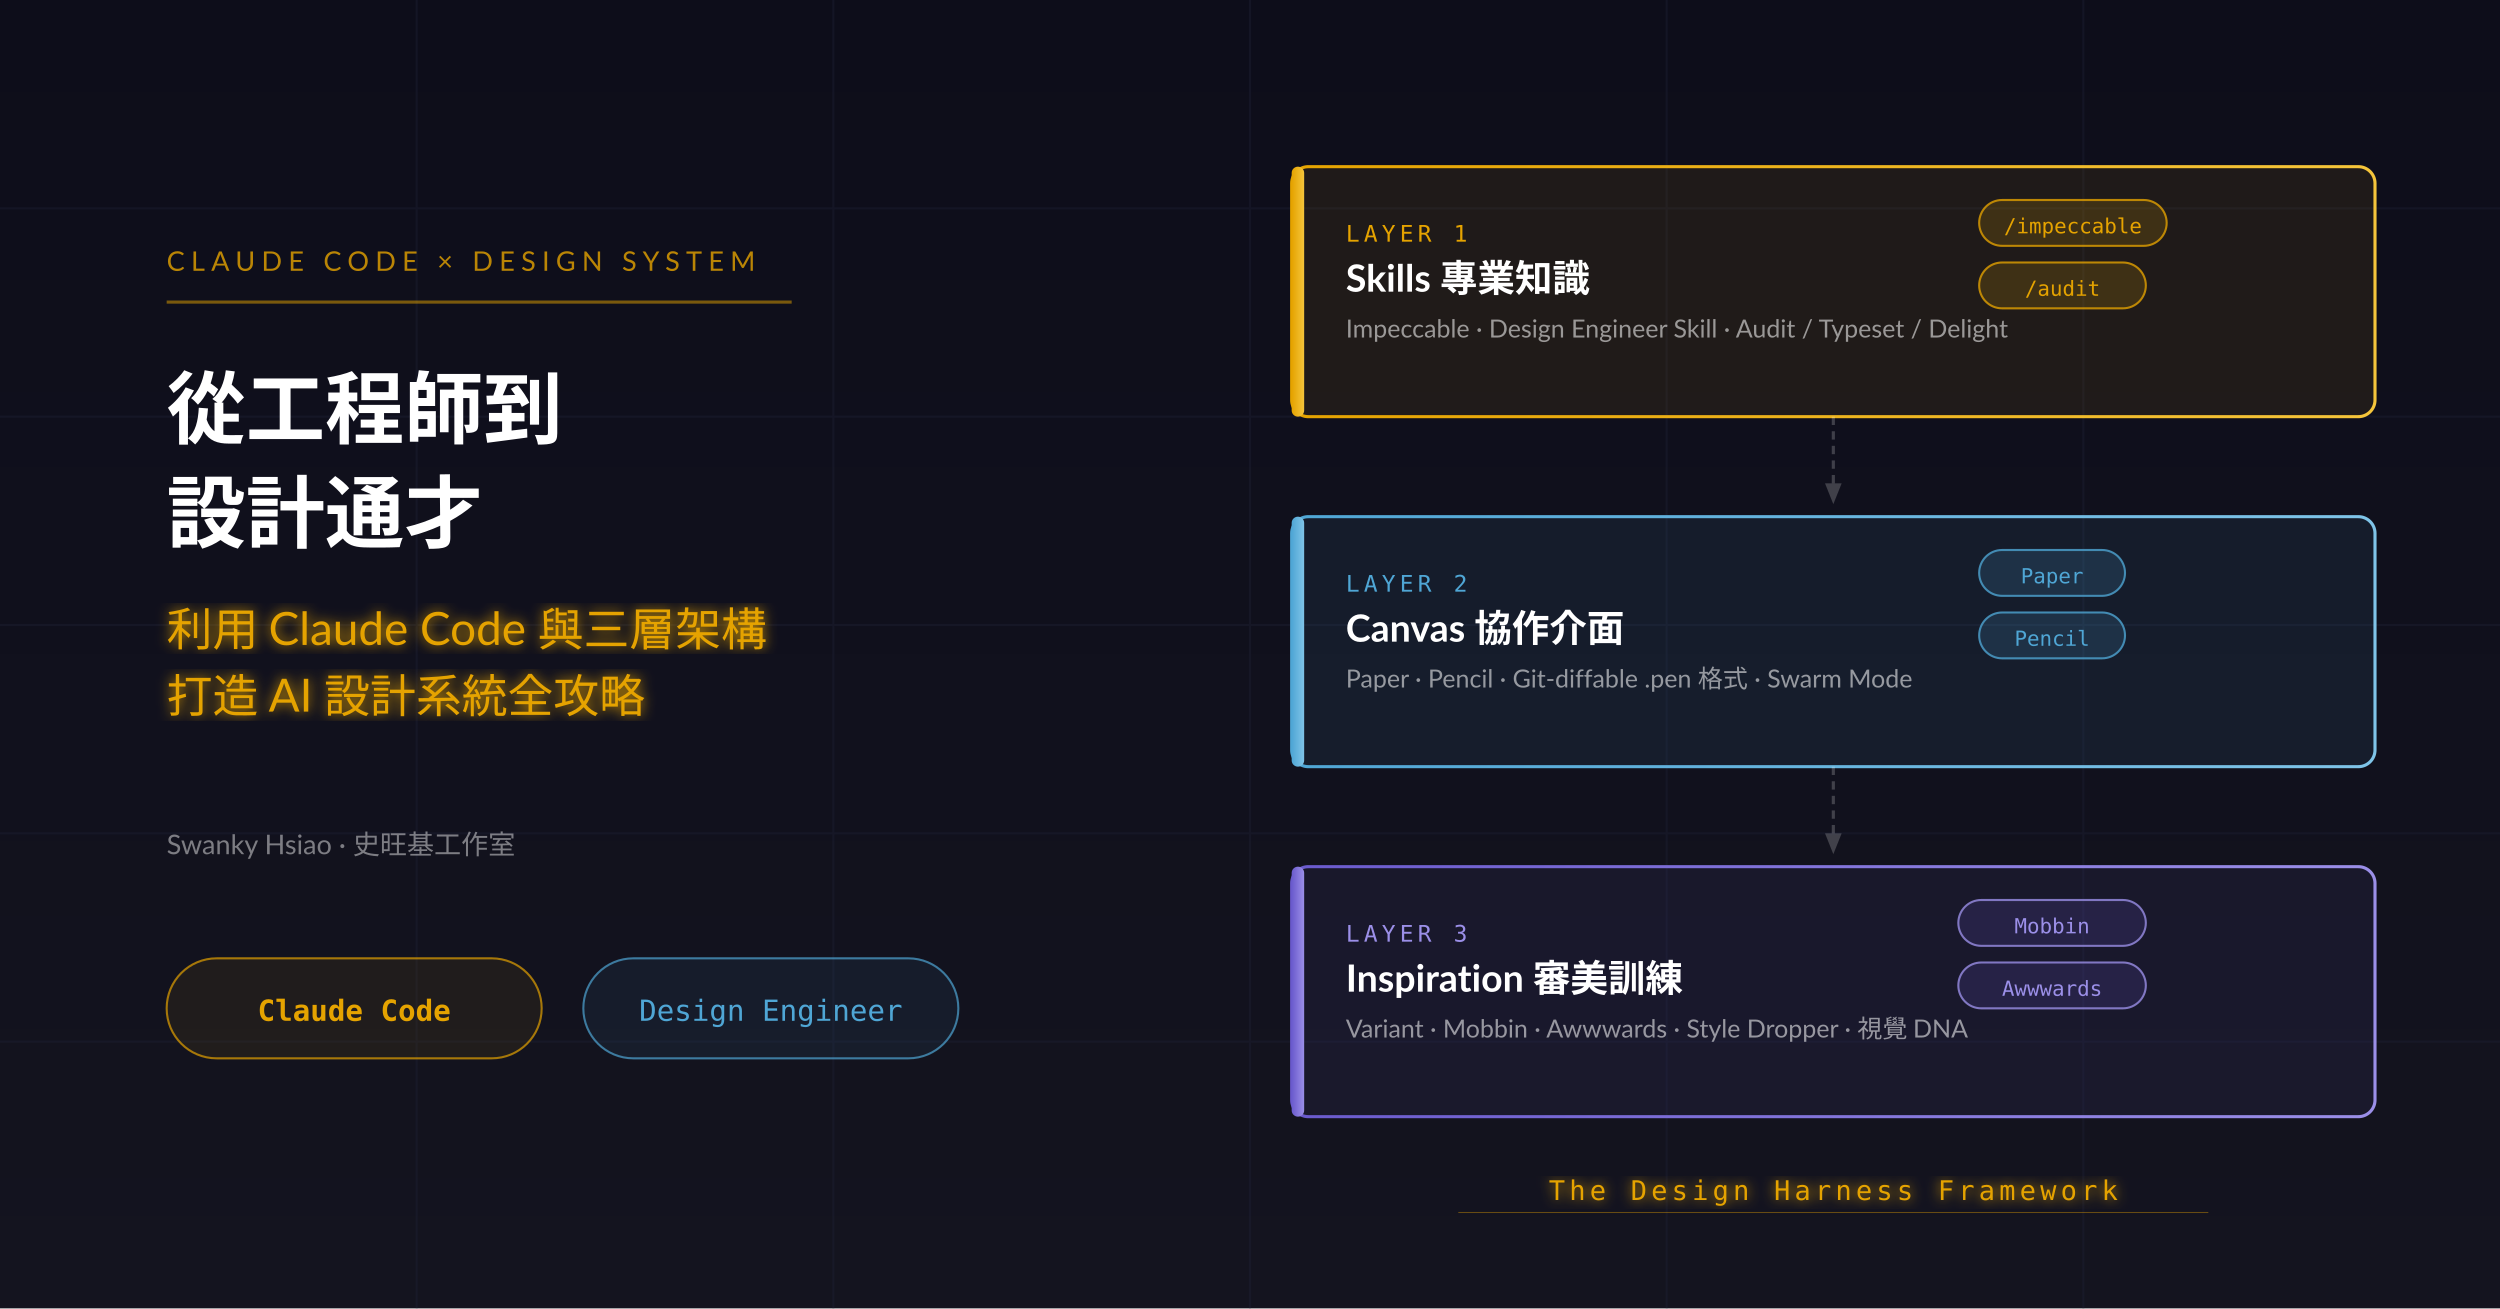
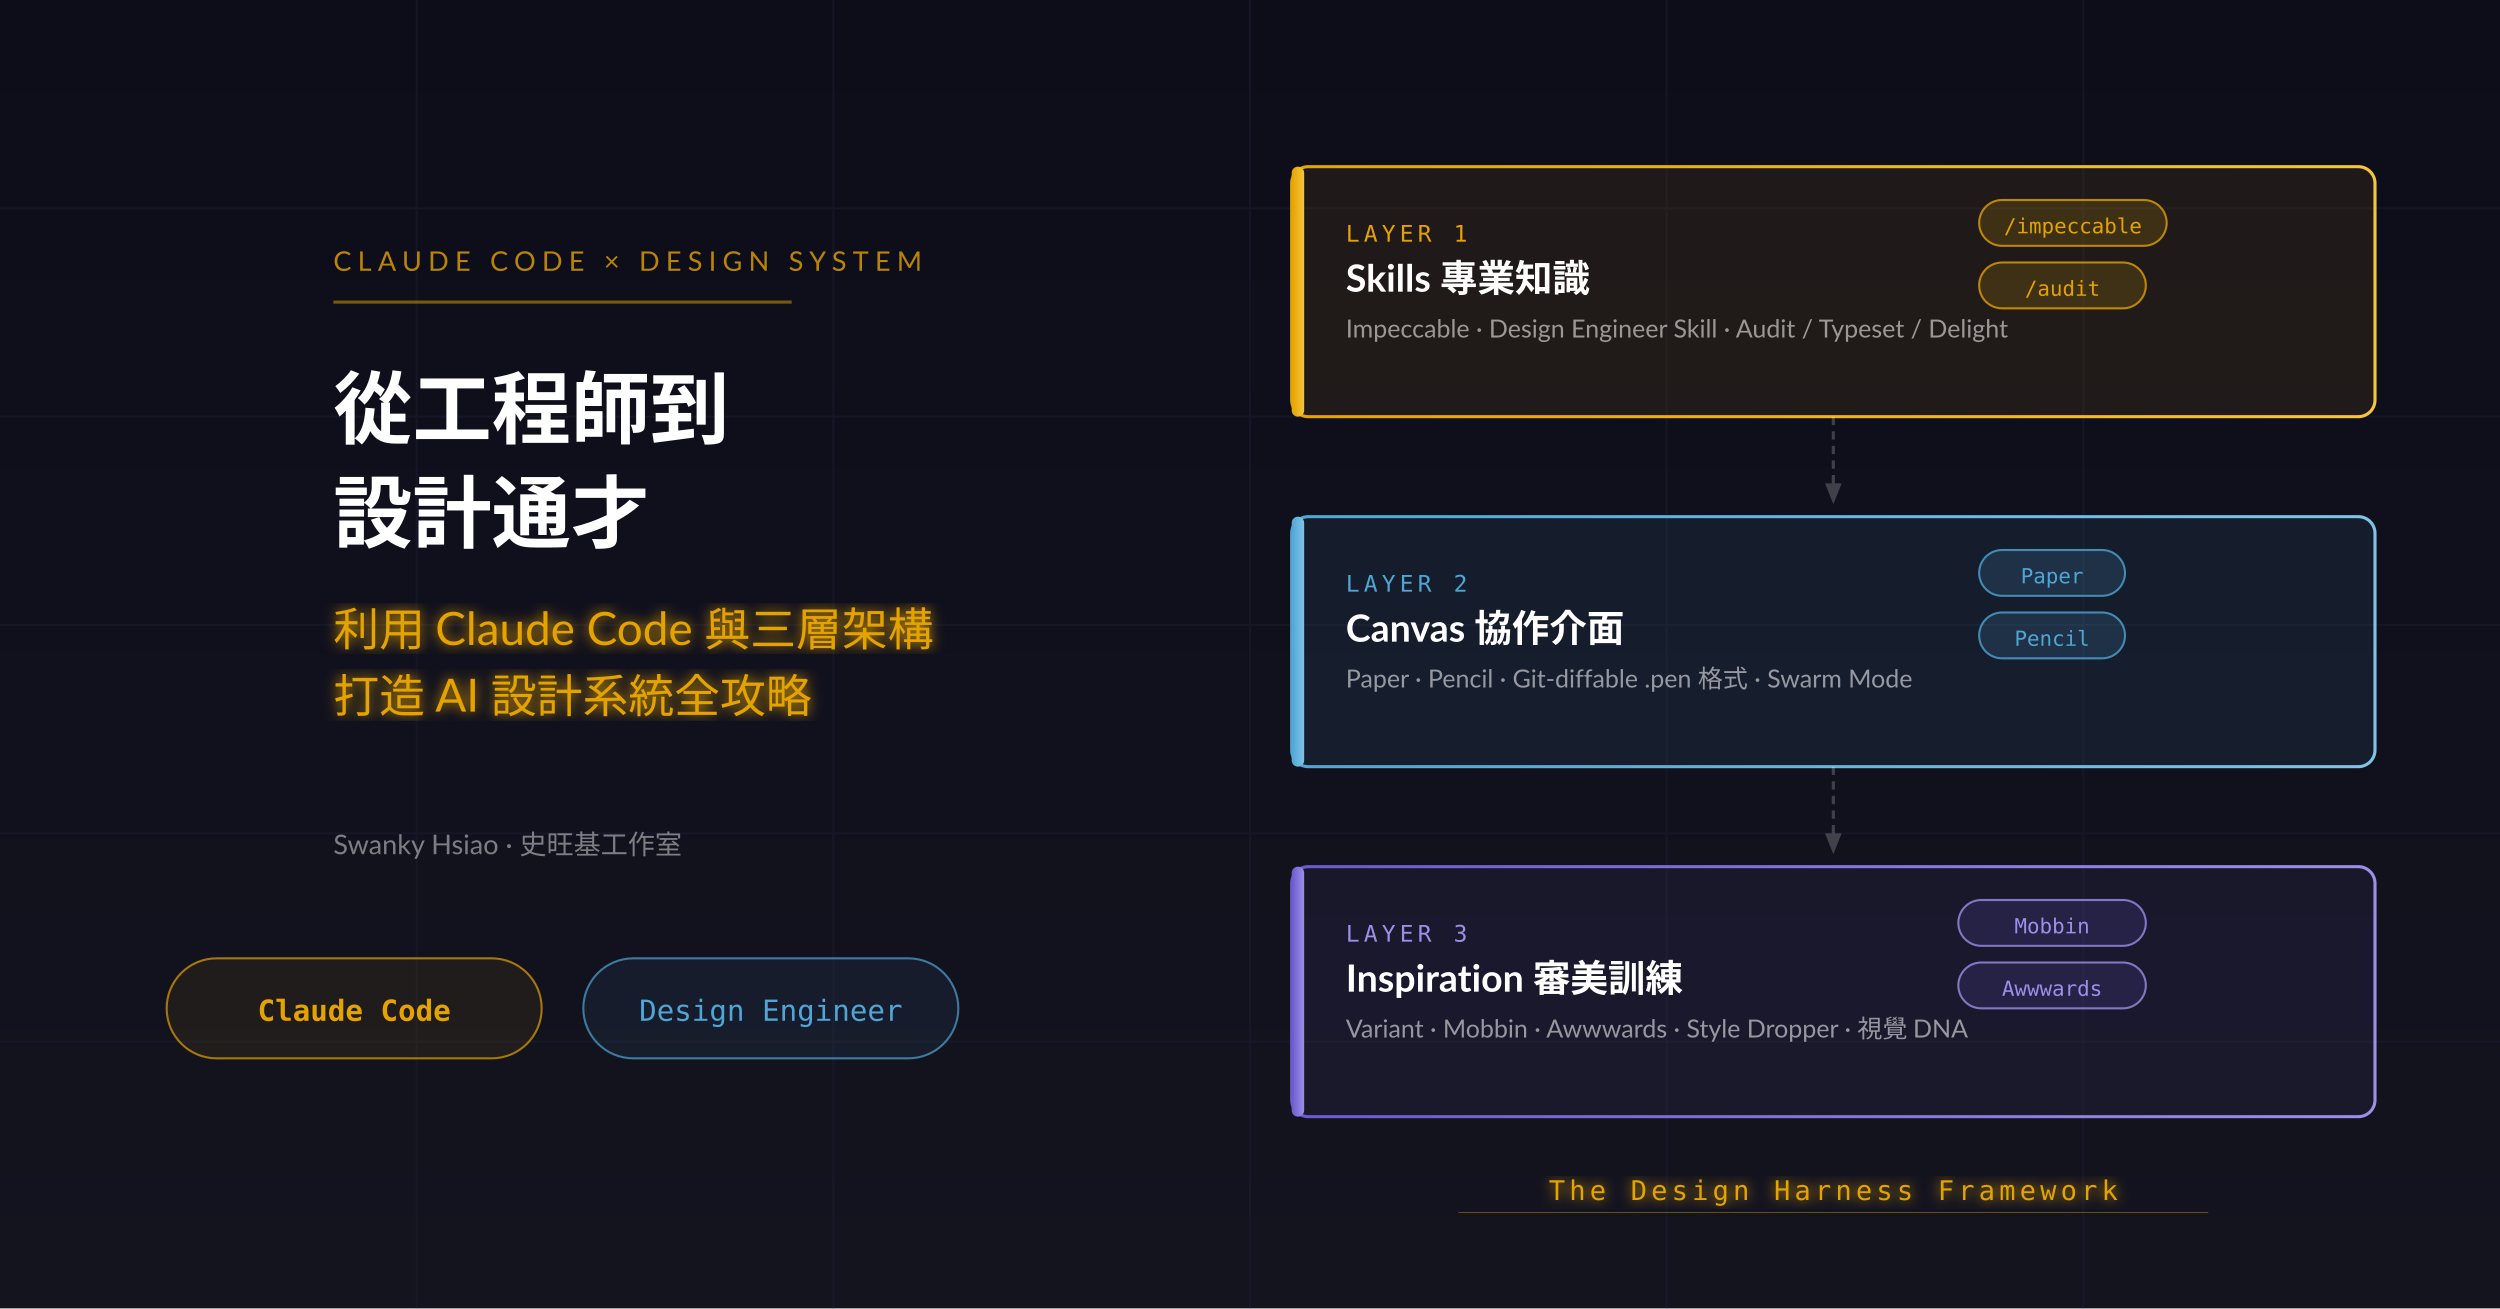
<svg xmlns="http://www.w3.org/2000/svg" viewBox="0 0 1200 628" width="1200" height="628">
  <defs>
    <linearGradient id="bg" x1="0" y1="0" x2="0" y2="1">
      <stop offset="0%" stop-color="#0d0d1a" />
      <stop offset="100%" stop-color="#14141f" />
    </linearGradient>
    <linearGradient id="layer1" x1="0" y1="0" x2="1" y2="0">
      <stop offset="0%" stop-color="#E5A300" />
      <stop offset="100%" stop-color="#F5C53B" />
    </linearGradient>
    <linearGradient id="layer2" x1="0" y1="0" x2="1" y2="0">
      <stop offset="0%" stop-color="#4fa6d5" />
      <stop offset="100%" stop-color="#7fc4e8" />
    </linearGradient>
    <linearGradient id="layer3" x1="0" y1="0" x2="1" y2="0">
      <stop offset="0%" stop-color="#6a5acd" />
      <stop offset="100%" stop-color="#9b8fe8" />
    </linearGradient>
    <filter id="glow">
      <feGaussianBlur stdDeviation="6" result="blur" />
      <feMerge>
        <feMergeNode in="blur" />
        <feMergeNode in="SourceGraphic" />
      </feMerge>
    </filter>
    <filter id="softglow">
      <feGaussianBlur stdDeviation="3" result="blur" />
      <feMerge>
        <feMergeNode in="blur" />
        <feMergeNode in="SourceGraphic" />
      </feMerge>
    </filter>
  </defs>
  <rect width="1200" height="628" fill="url(#bg)" />
  <g stroke="#1e2035" stroke-width="1" opacity="0.4">
    <line x1="0" y1="100" x2="1200" y2="100" />
    <line x1="0" y1="200" x2="1200" y2="200" />
    <line x1="0" y1="300" x2="1200" y2="300" />
    <line x1="0" y1="400" x2="1200" y2="400" />
    <line x1="0" y1="500" x2="1200" y2="500" />
    <line x1="200" y1="0" x2="200" y2="628" />
    <line x1="400" y1="0" x2="400" y2="628" />
    <line x1="600" y1="0" x2="600" y2="628" />
    <line x1="800" y1="0" x2="800" y2="628" />
    <line x1="1000" y1="0" x2="1000" y2="628" />
  </g>
-   <text x="80" y="130" font-size="13" fill="#E5A300" font-family="'Lato', monospace" letter-spacing="3" opacity="0.8">CLAUDE CODE × DESIGN SYSTEM</text>
-   <line x1="80" y1="145" x2="380" y2="145" stroke="#E5A300" stroke-width="1.5" opacity="0.5" />
-   <text x="80" y="210" font-size="38" fill="white" font-family="'Lato', sans-serif" font-weight="700">從工程師到</text>
-   <text x="80" y="260" font-size="38" fill="white" font-family="'Lato', sans-serif" font-weight="700">設計通才</text>
-   <text x="80" y="310" font-size="22" fill="#E5A300" font-family="'Lato', sans-serif" font-weight="400" filter="url(#softglow)">利用 Claude Code 與三層架構</text>
-   <text x="80" y="342" font-size="22" fill="#E5A300" font-family="'Lato', sans-serif" font-weight="400" filter="url(#softglow)">打造 AI 設計系統全攻略</text>
-   <text x="80" y="410" font-size="13" fill="rgba(255,255,255,0.45)" font-family="'Lato', sans-serif">Swanky Hsiao · 史旺基工作室</text>
+   <text x="160" y="130" font-size="13" fill="#E5A300" font-family="'Lato', monospace" letter-spacing="3" opacity="0.8">CLAUDE CODE × DESIGN SYSTEM</text>
+   <line x1="160" y1="145" x2="380" y2="145" stroke="#E5A300" stroke-width="1.5" opacity="0.5" />
+   <text x="160" y="210" font-size="38" fill="white" font-family="'Lato', sans-serif" font-weight="700">從工程師到</text>
+   <text x="160" y="260" font-size="38" fill="white" font-family="'Lato', sans-serif" font-weight="700">設計通才</text>
+   <text x="160" y="310" font-size="22" fill="#E5A300" font-family="'Lato', sans-serif" font-weight="400" filter="url(#softglow)">利用 Claude Code 與三層架構</text>
+   <text x="160" y="342" font-size="22" fill="#E5A300" font-family="'Lato', sans-serif" font-weight="400" filter="url(#softglow)">打造 AI 設計系統全攻略</text>
+   <text x="160" y="410" font-size="13" fill="rgba(255,255,255,0.45)" font-family="'Lato', sans-serif">Swanky Hsiao · 史旺基工作室</text>
  <rect x="620" y="80" width="520" height="120" rx="8" fill="rgba(229,163,0,0.08)" stroke="url(#layer1)" stroke-width="1.5" />
  <rect x="620" y="80" width="6" height="120" rx="3" fill="url(#layer1)" />
  <text x="646" y="116" font-size="11" fill="#E5A300" font-family="monospace" letter-spacing="2">LAYER 1</text>
  <text x="646" y="140" font-size="18" fill="white" font-family="'Lato', sans-serif" font-weight="700">Skills 專業知識</text>
  <text x="646" y="162" font-size="12" fill="rgba(255,255,255,0.55)" font-family="'Lato', sans-serif">Impeccable · Design Engineer Skill · Audit / Typeset / Delight</text>
  <rect x="950" y="96" width="90" height="22" rx="11" fill="rgba(229,163,0,0.2)" stroke="#E5A300" stroke-width="1" opacity="0.8" />
  <text x="995" y="112" text-anchor="middle" font-size="10" fill="#E5A300" font-family="monospace">/impeccable</text>
  <rect x="950" y="126" width="80" height="22" rx="11" fill="rgba(229,163,0,0.2)" stroke="#E5A300" stroke-width="1" opacity="0.8" />
  <text x="990" y="142" text-anchor="middle" font-size="10" fill="#E5A300" font-family="monospace">/audit</text>
  <line x1="880" y1="200" x2="880" y2="232" stroke="rgba(255,255,255,0.2)" stroke-width="1.5" stroke-dasharray="4 3" />
  <polygon points="876,232 880,242 884,232" fill="rgba(255,255,255,0.2)" />
  <rect x="620" y="248" width="520" height="120" rx="8" fill="rgba(79,166,213,0.08)" stroke="url(#layer2)" stroke-width="1.5" />
  <rect x="620" y="248" width="6" height="120" rx="3" fill="url(#layer2)" />
  <text x="646" y="284" font-size="11" fill="#4fa6d5" font-family="monospace" letter-spacing="2">LAYER 2</text>
  <text x="646" y="308" font-size="18" fill="white" font-family="'Lato', sans-serif" font-weight="700">Canvas 協作介面</text>
  <text x="646" y="330" font-size="12" fill="rgba(255,255,255,0.55)" font-family="'Lato', sans-serif">Paper · Pencil · Git-diffable .pen 格式 · Swarm Mode</text>
  <rect x="950" y="264" width="70" height="22" rx="11" fill="rgba(79,166,213,0.2)" stroke="#4fa6d5" stroke-width="1" opacity="0.8" />
  <text x="985" y="280" text-anchor="middle" font-size="10" fill="#4fa6d5" font-family="monospace">Paper</text>
  <rect x="950" y="294" width="70" height="22" rx="11" fill="rgba(79,166,213,0.2)" stroke="#4fa6d5" stroke-width="1" opacity="0.8" />
  <text x="985" y="310" text-anchor="middle" font-size="10" fill="#4fa6d5" font-family="monospace">Pencil</text>
  <line x1="880" y1="368" x2="880" y2="400" stroke="rgba(255,255,255,0.2)" stroke-width="1.5" stroke-dasharray="4 3" />
  <polygon points="876,400 880,410 884,400" fill="rgba(255,255,255,0.2)" />
  <rect x="620" y="416" width="520" height="120" rx="8" fill="rgba(106,90,205,0.08)" stroke="url(#layer3)" stroke-width="1.5" />
  <rect x="620" y="416" width="6" height="120" rx="3" fill="url(#layer3)" />
  <text x="646" y="452" font-size="11" fill="#9b8fe8" font-family="monospace" letter-spacing="2">LAYER 3</text>
  <text x="646" y="476" font-size="18" fill="white" font-family="'Lato', sans-serif" font-weight="700">Inspiration 審美訓練</text>
  <text x="646" y="498" font-size="12" fill="rgba(255,255,255,0.55)" font-family="'Lato', sans-serif">Variant · Mobbin · Awwwards · Style Dropper · 視覺 DNA</text>
  <rect x="940" y="432" width="90" height="22" rx="11" fill="rgba(106,90,205,0.2)" stroke="#9b8fe8" stroke-width="1" opacity="0.8" />
  <text x="985" y="448" text-anchor="middle" font-size="10" fill="#9b8fe8" font-family="monospace">Mobbin</text>
  <rect x="940" y="462" width="90" height="22" rx="11" fill="rgba(106,90,205,0.2)" stroke="#9b8fe8" stroke-width="1" opacity="0.8" />
  <text x="985" y="478" text-anchor="middle" font-size="10" fill="#9b8fe8" font-family="monospace">Awwwards</text>
  <text x="880" y="576" text-anchor="middle" font-size="13" fill="#E5A300" font-family="monospace" letter-spacing="2" filter="url(#softglow)">The Design Harness Framework</text>
  <line x1="700" y1="582" x2="1060" y2="582" stroke="#E5A300" stroke-width="0.5" opacity="0.4" />
  <rect x="80" y="460" width="180" height="48" rx="24" fill="rgba(229,163,0,0.1)" stroke="#E5A300" stroke-width="1" opacity="0.7" />
  <text x="170" y="490" text-anchor="middle" font-size="14" fill="#E5A300" font-family="monospace" font-weight="bold">Claude Code</text>
  <rect x="280" y="460" width="180" height="48" rx="24" fill="rgba(79,166,213,0.1)" stroke="#4fa6d5" stroke-width="1" opacity="0.7" />
  <text x="370" y="490" text-anchor="middle" font-size="14" fill="#4fa6d5" font-family="monospace">Design Engineer</text>
</svg>
